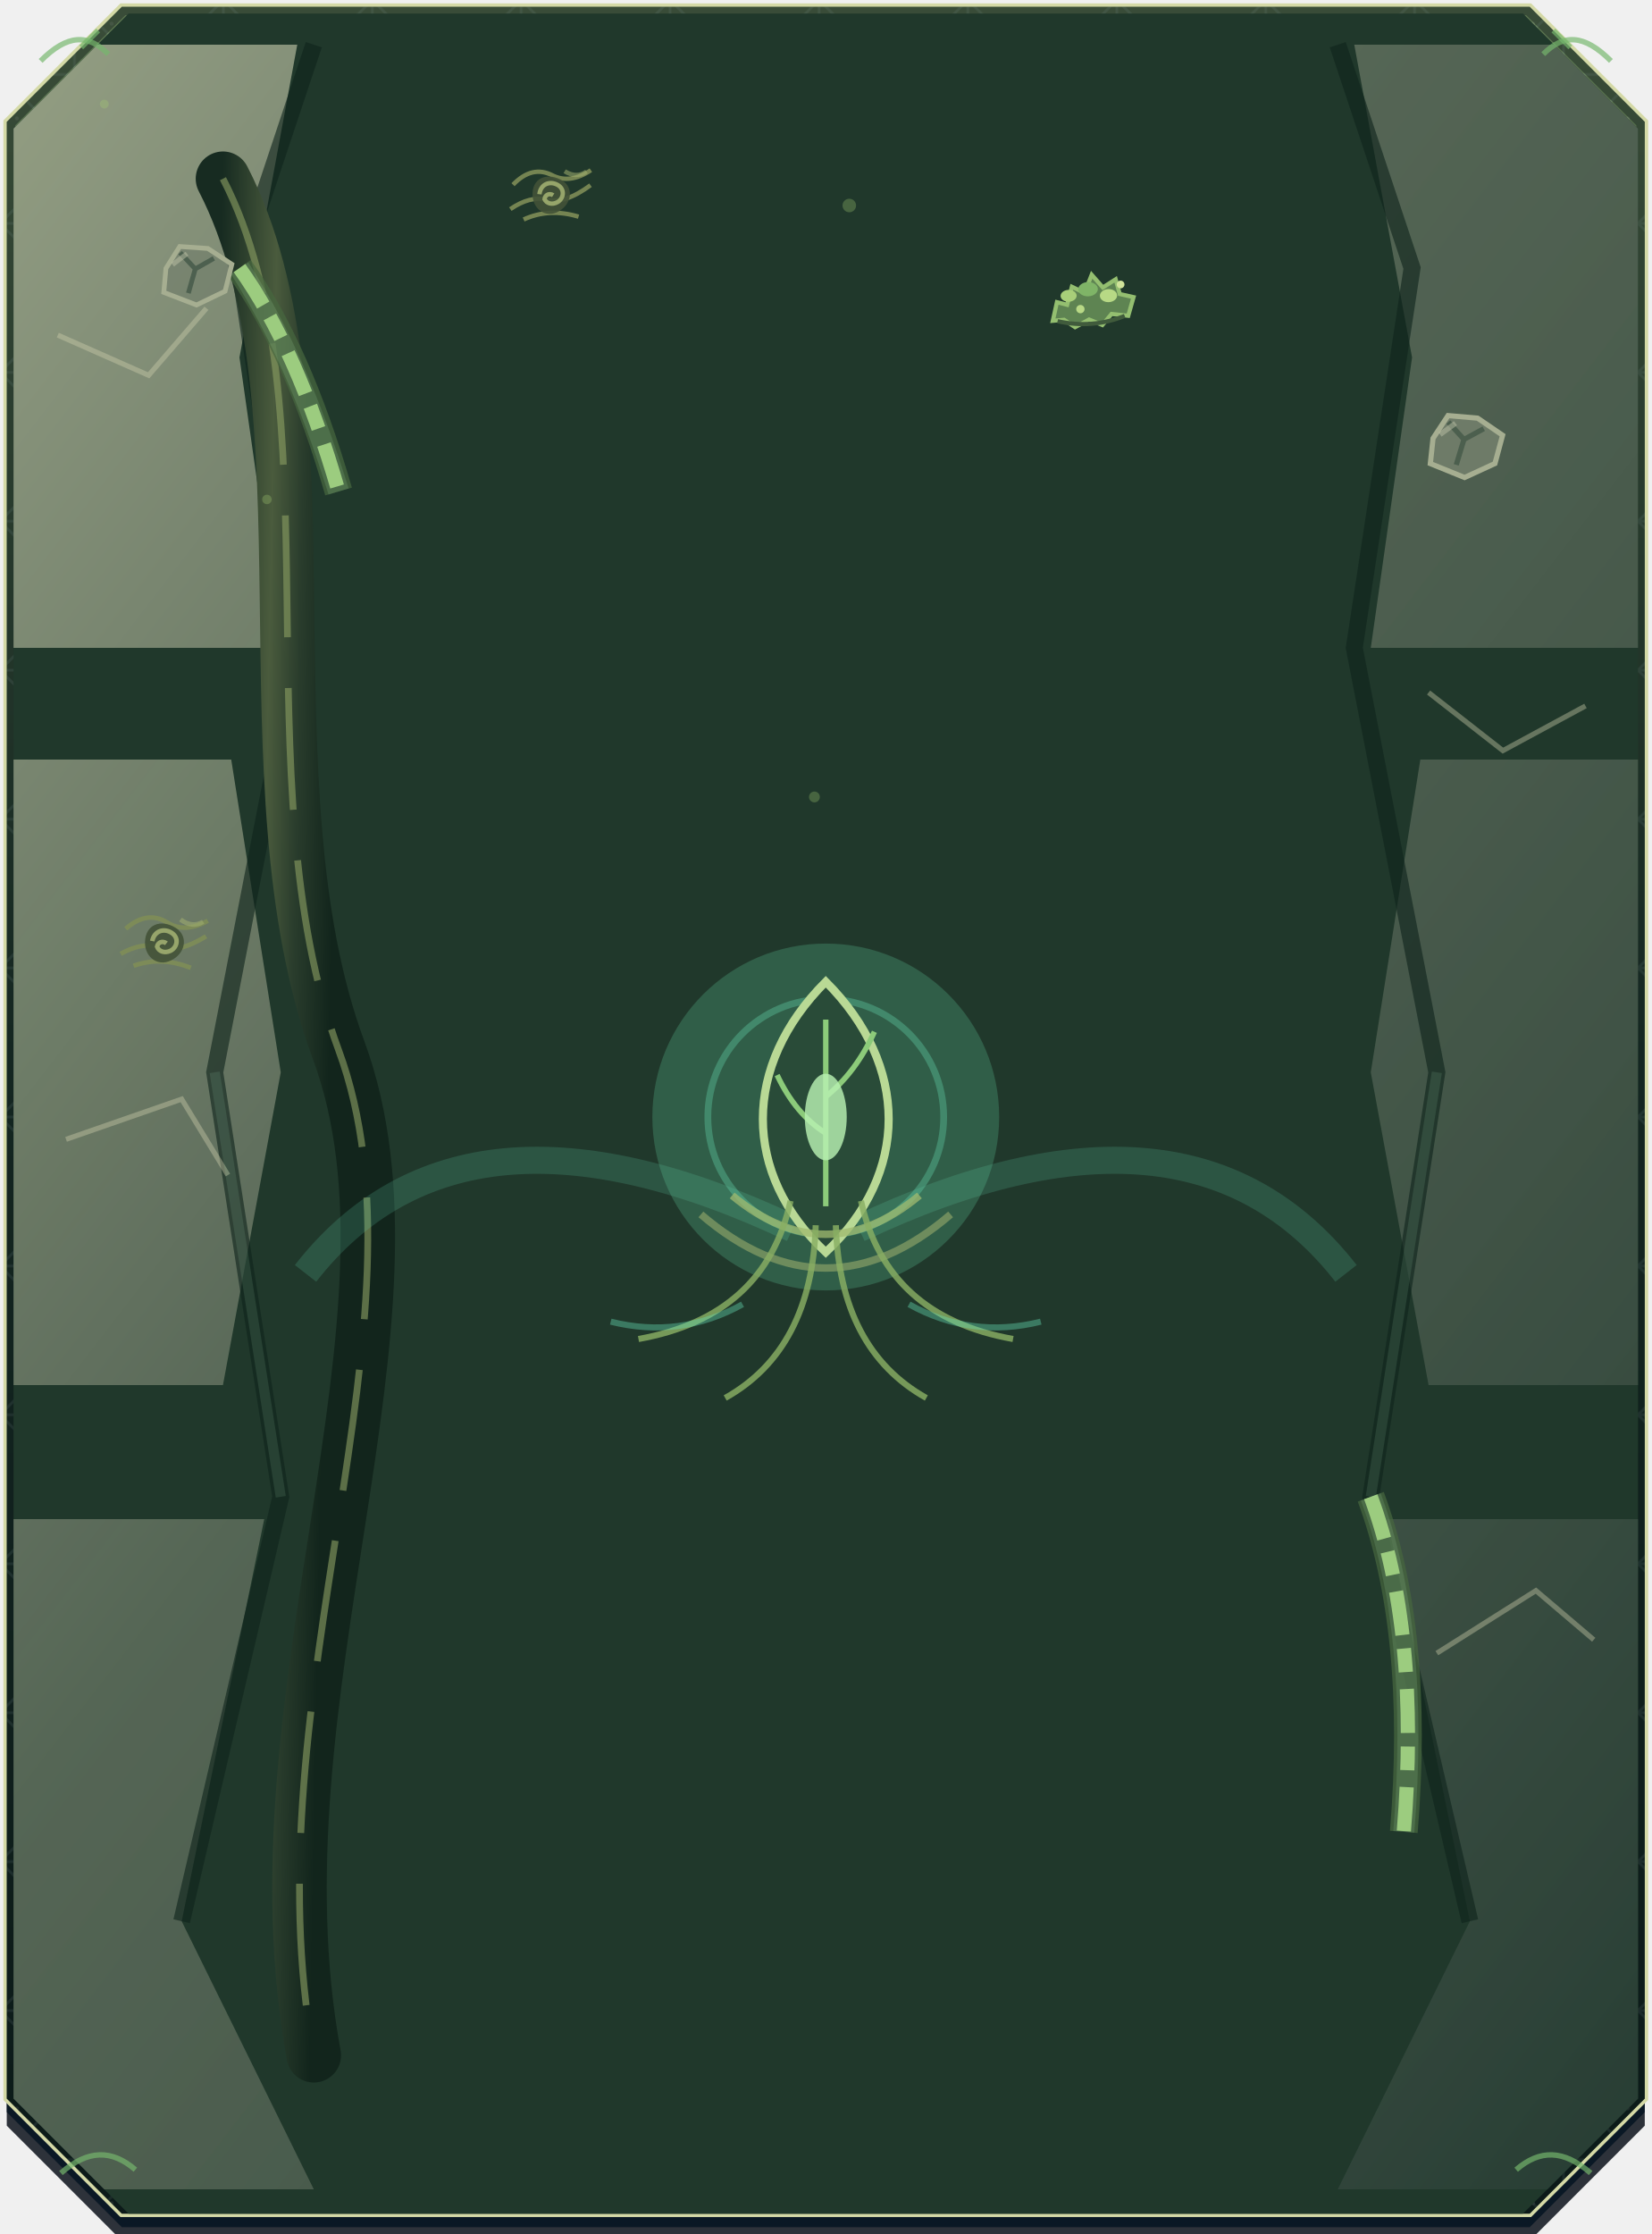
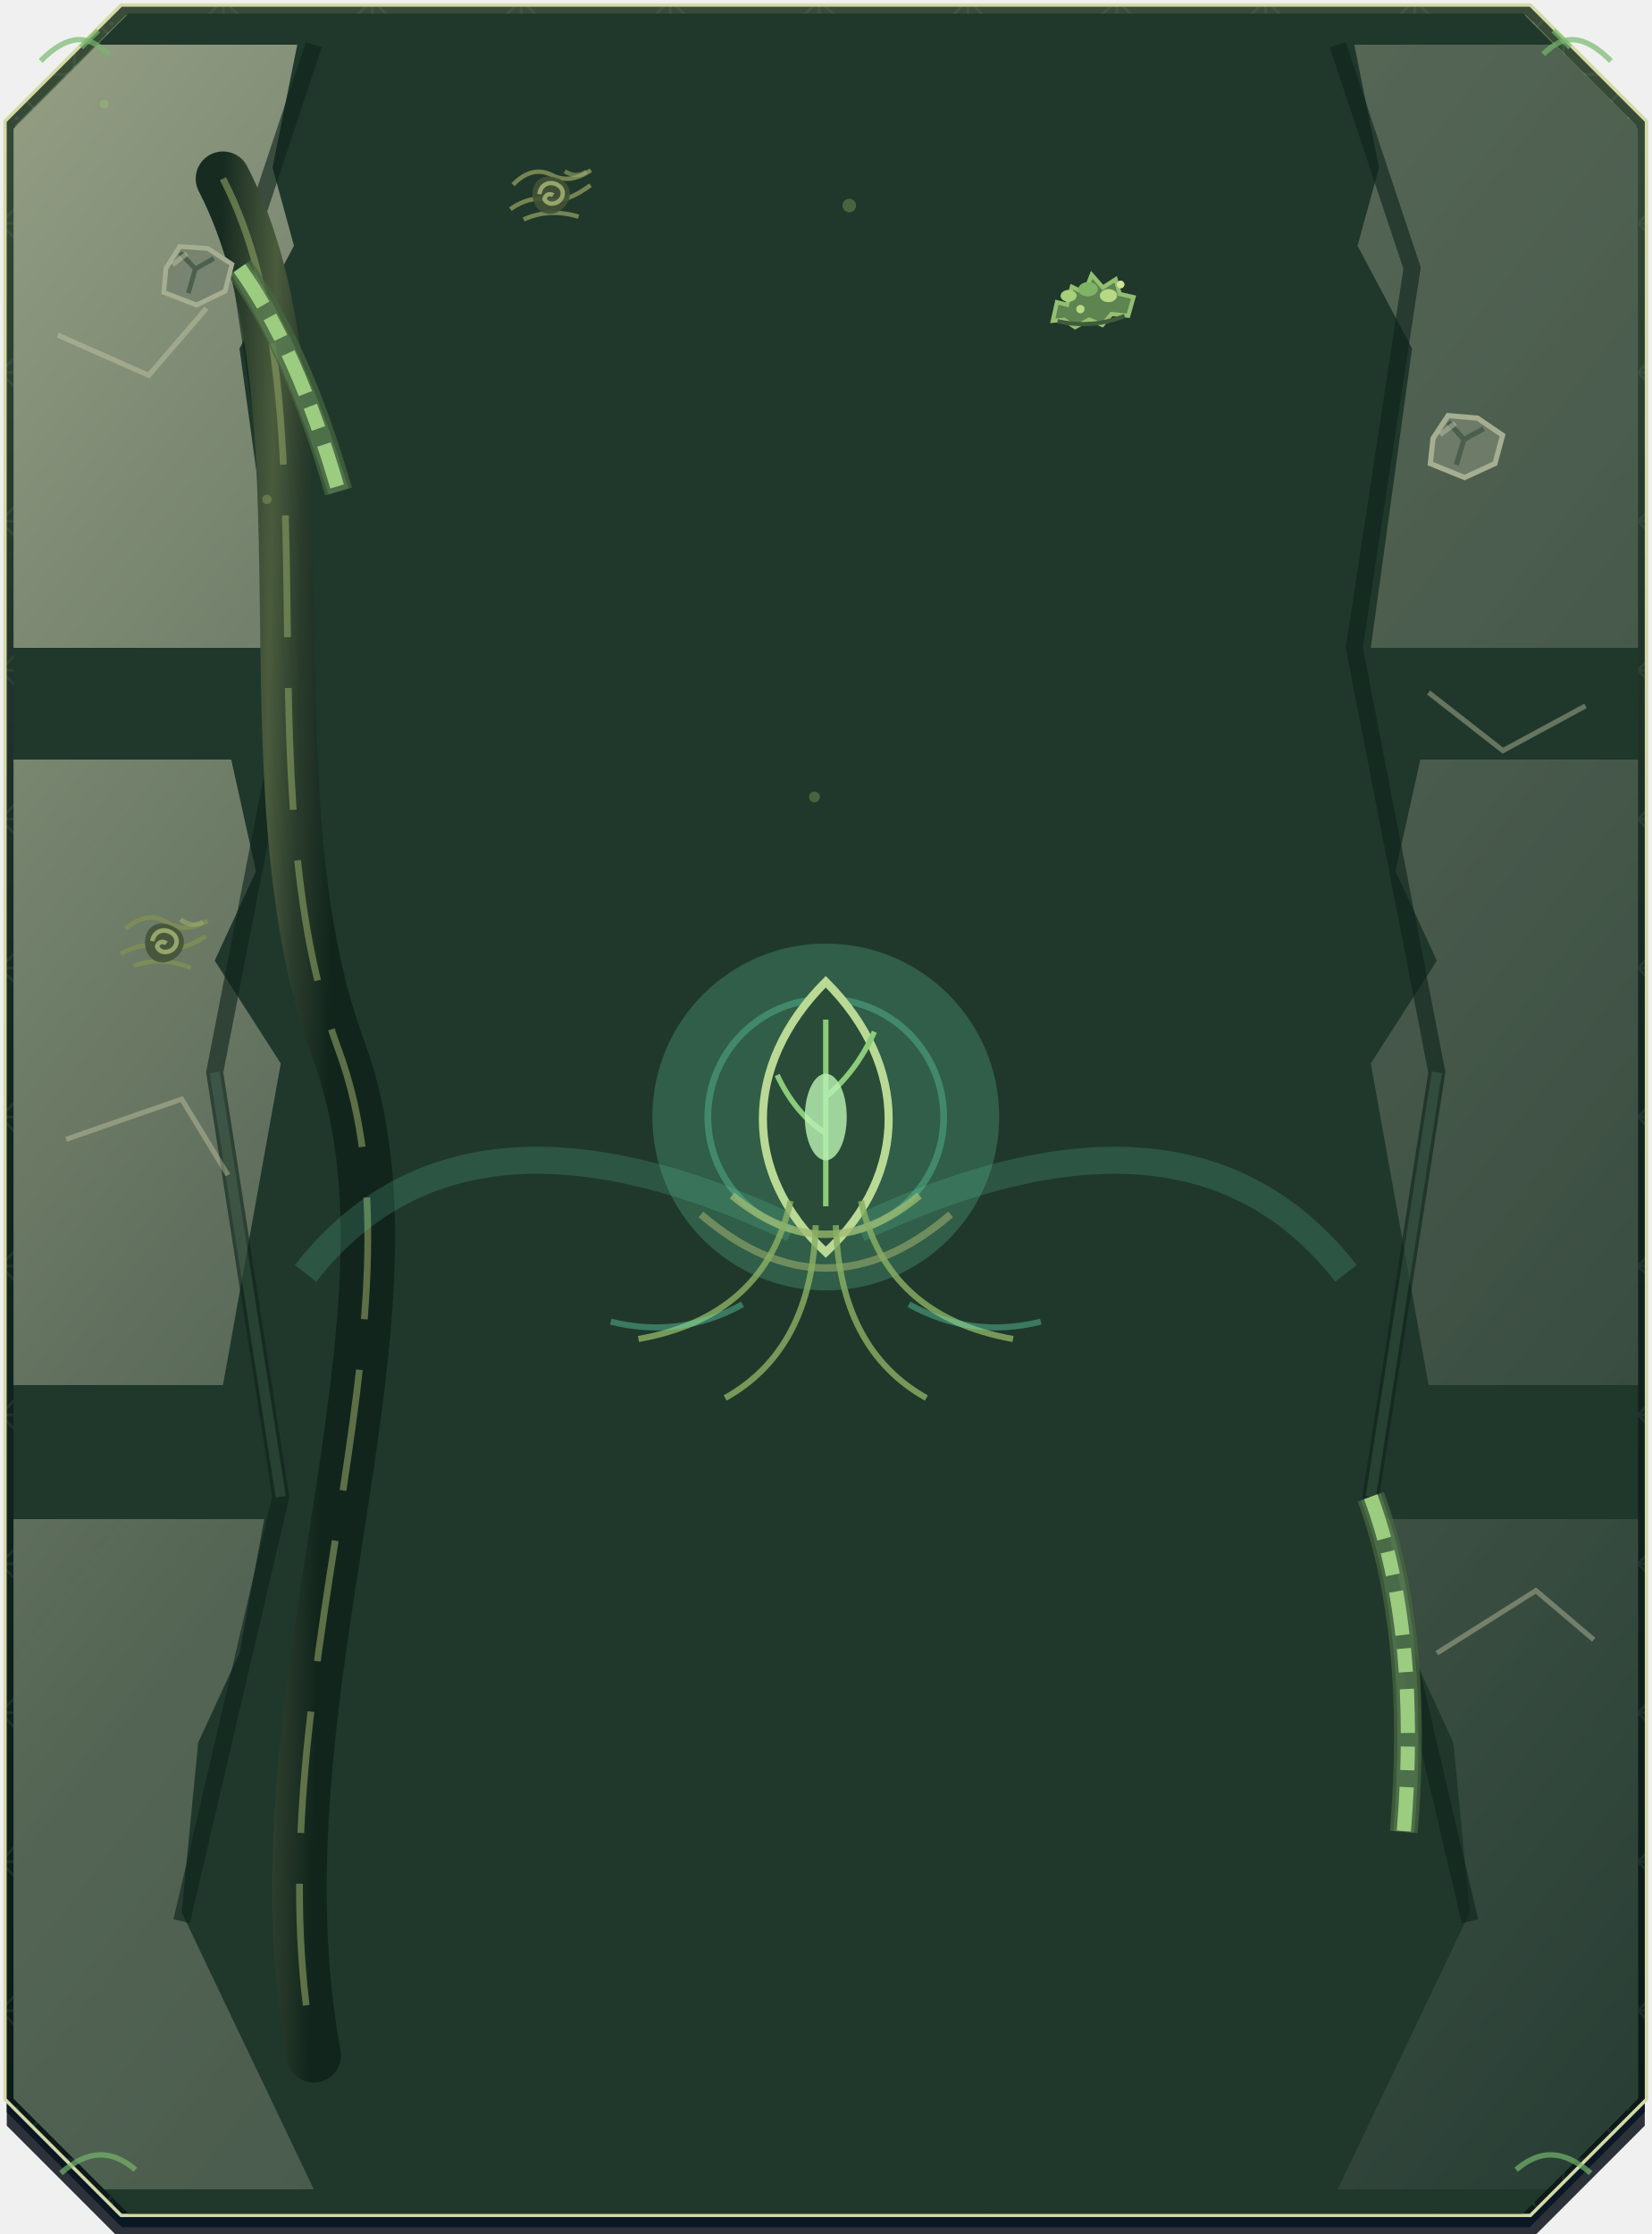
<svg xmlns="http://www.w3.org/2000/svg" width="976" height="1320" viewBox="0 0 488 660" role="img" aria-label="M7 panel normal" data-style="m11-enchanted-forest@0.1.0" data-geometry-shape="chamfered-angular" data-corner-radius="2" data-end-cap-depth="34">
  <defs>
    <linearGradient id="m11-panel-488x660-normal-plate" x1="0" y1="0" x2="0" y2="1">
      <stop offset="0" stop-color="#5C7650" />
      <stop offset=".48" stop-color="#20382B" />
      <stop offset="1" stop-color="#13251E" />
    </linearGradient>
    <linearGradient id="m11-panel-488x660-normal-primary" x1="0" y1="0" x2="0" y2="1">
      <stop offset="0" stop-color="#F1E8C8" />
      <stop offset=".45" stop-color="#66D9B2" />
      <stop offset="1" stop-color="#2A856F" />
    </linearGradient>
    <linearGradient id="m11-panel-488x660-normal-energy" x1="0" y1="0" x2="1" y2="0">
      <stop offset="0" stop-color="#B8E0A5" stop-opacity="0" />
      <stop offset=".5" stop-color="#B8E0A5" stop-opacity=".86" />
      <stop offset="1" stop-color="#B8E0A5" stop-opacity="0" />
    </linearGradient>
    <pattern id="m11-panel-488x660-normal-grain" width="28" height="28" patternUnits="userSpaceOnUse">
      <circle cx="5" cy="7" r=".6" fill="#FFFFFF" fill-opacity=".12" />
      <circle cx="20" cy="15" r=".45" fill="#061321" fill-opacity=".2" />
    </pattern>
    <pattern id="m11-panel-488x660-normal-plate-pattern" width="44" height="44" patternUnits="userSpaceOnUse">
      <path d="M0 22H44M22 0V44M0 22L22 0 44 22 22 44Z" fill="none" stroke="#D8FBFF" stroke-opacity=".12" stroke-width=".8" />
    </pattern>
    <mask id="m11-panel-488x660-normal-mask">
      <path d="M36 2H452L486 36V620L452 654H36L2 620V36Z" fill="white" />
    </mask>
  </defs>
  <g opacity="1">
    <g id="m11-panel-488x660-normal-outer-shadow" data-layer="outer-shadow" transform="translate(0 8)">
      <path d="M36 2H452L486 36V620L452 654H36L2 620V36Z" fill="#020812" opacity=".82" />
    </g>
    <g id="m11-panel-488x660-normal-connected-depth" data-layer="connected-depth" transform="translate(0 4)">
      <path d="M36 2H452L486 36V620L452 654H36L2 620V36Z" fill="#071522" opacity=".9" />
    </g>
    <g id="m11-panel-488x660-normal-outer-frame" data-layer="outer-frame">
      <path d="M36 2H452L486 36V620L452 654H36L2 620V36Z" fill="#071421" stroke="#D4D9A6" stroke-width="2" stroke-linejoin="miter" />
    </g>
    <g id="m11-panel-488x660-normal-inner-plate-fill" data-layer="inner-plate-fill">
      <path d="M36 2H452L486 36V620L452 654H36L2 620V36Z" fill="url(#m11-panel-488x660-normal-plate)" />
    </g>
    <g id="m11-panel-488x660-normal-surface-grain" data-layer="surface-grain" data-material-source="m8-ice-grain" mask="url(#m11-panel-488x660-normal-mask)">
      <rect width="488" height="660" fill="url(#m11-panel-488x660-normal-grain)" />
    </g>
    <g id="m11-panel-488x660-normal-surface-pattern" data-layer="surface-pattern" data-material-source="m8-crystal-facet-pattern" mask="url(#m11-panel-488x660-normal-mask)">
      <rect width="488" height="660" fill="url(#m11-panel-488x660-normal-plate-pattern)" />
    </g>
    <g id="m11-panel-488x660-normal-side-bevel-shade" data-layer="side-bevel-shade" mask="url(#m11-panel-488x660-normal-mask)">
      <path d="M36 2H452L486 36V620L452 654H36L2 620V36Z" fill="none" stroke="#020812" stroke-opacity=".38" stroke-width="5" />
    </g>
    <g id="m11-panel-488x660-normal-top-bevel-highlight" data-layer="top-bevel-highlight" mask="url(#m11-panel-488x660-normal-mask)">
      <path d="M44 8H444" stroke="#FFFFFF" stroke-opacity=".55" stroke-width="3" stroke-linecap="square" />
    </g>
    <g id="m11-panel-488x660-normal-cold-edge-accent" data-layer="cold-edge-accent" data-material-source="m8-cold-edge-accent" mask="url(#m11-panel-488x660-normal-mask)">
      <rect x="34" y="6" width="420" height="8" fill="url(#m11-panel-488x660-normal-energy)" />
    </g>
    <g id="m11-panel-488x660-normal-ornament-decal" data-layer="ornament-decal" data-material-source="m7-ornament-marks" mask="url(#m11-panel-488x660-normal-mask)">
      <path d="M42 647h16M430 647h16" stroke="#E6FCFF" stroke-opacity=".5" stroke-width="2" />
    </g>
    <g id="m8-panel-crystal-focal" data-layer="crystal-focal" data-slot="editable-crystal-focal" aria-label="editable crystal focal">
      <path d="M244 315l12 15-12 15-12-15Z" fill="#A9F7FF" fill-opacity=".42" stroke="#E8FEFF" stroke-width="1.5" />
      <path d="M244 315v30M232 330h24" stroke="#D7FBFF" stroke-opacity=".8" />
      <path d="M244 320l7 10-7 10-7-10Z" fill="#FFFFFF" fill-opacity=".5" />
    </g>
    <g id="m11-panel-material-stack" data-layer="forest-material-stack" data-material-families="weathered-stone,dark-wood,moss-lichen">
      <path d="M38 4H450L484 38V620L450 654H38L4 620V38Z" fill="#20382B" />
    </g>
    <g id="m11-panel-integrated-material-regions" data-layer="forest-integrated-material-regions" data-integration="construction-profile-connected" data-variation-seed="51731" data-density-class="panel" data-cluster-budget="5" data-speckle-budget="4" data-ornament-budget="4" data-profile-stages="4" data-state-contract="stable-living-presence" data-state="normal">
      <defs>
        <linearGradient id="m11-panel-stone-construction-depth" x2="1" y2="1">
          <stop stop-color="#BAC0A1" stop-opacity=".76" />
          <stop offset=".42" stop-color="#697765" stop-opacity=".72" />
          <stop offset="1" stop-color="#263C33" stop-opacity=".92" />
        </linearGradient>
        <linearGradient id="m11-panel-wood-construction-depth" x2=".8" y2=".2">
          <stop stop-color="#172B21" />
          <stop offset=".45" stop-color="#4A5B3D" />
          <stop offset=".7" stop-color="#293C2C" />
          <stop offset="1" stop-color="#12251C" />
        </linearGradient>
      </defs>
      <clipPath id="m11-panel-construction-clip">
        <path d="M38 4H450L484 38V620L450 654H38L4 620V38Z" />
      </clipPath>
      <g clip-path="url(#m11-panel-construction-clip)">
        <g data-layer="forest-stone-surface-region" data-material-family="stone" data-construction-profile="structural-plate,fracture-field,contact-occlusion,light-facing-bevel">
-           <path d="M0 13.2H87.84L70.76 105.6 82.96 191.4H0ZM0 224.4H68.32L82.96 316.8 65.88 409.2H0ZM0 448.8H78.08L53.68 567.6 92.72 646.8H0ZM488 13.2H400.16L417.24 105.6 405.04 191.4H488ZM488 224.4H419.68L405.04 316.8 422.12 409.2H488ZM488 448.8H409.92L434.32 567.6 395.28 646.8H488Z" fill="url(#m11-panel-stone-construction-depth)" />
+           <path d="M0 13.2H87.84L80.52 49.5 86.864 72.6 70.76 102.977 82.96 191.4H0ZM0 224.4H68.32L75.64 257.4 63.44 283.8 82.96 314.177 65.88 409.2H0ZM0 448.8H78.08L70.76 488.4 58.56 514.8 53.68 564.977 92.72 646.8H0ZM488 13.2H400.16L407.48 49.5 401.136 72.6 417.24 102.977 405.04 191.4H488ZM488 224.4H419.68L412.36 257.4 424.56 283.8 405.04 314.177 422.12 409.2H488ZM488 448.8H409.92L417.24 488.4 429.44 514.8 434.32 564.977 395.28 646.8H488Z" fill="url(#m11-panel-stone-construction-depth)" />
          <path data-layer="forest-stone-contact-occlusion" d="M92.72 13.2L70.76 79.2 87.84 191.4 63.44 316.8 82.96 442.2 53.68 567.6M395.28 13.2L417.24 79.2 400.16 191.4 424.56 316.8 405.04 442.2 434.32 567.6" fill="none" stroke="#10241C" stroke-width="5" stroke-opacity=".62" />
          <path data-layer="forest-stone-fracture-field" d="M17.08 99l26.84 11.88 17.08-19.8M19.52 336.6l34.16-11.88 13.664 22.44M422.12 204.6l21.96 17.16 24.4-13.2M424.56 488.4l29.28-18.48 17.08 14.52" fill="none" stroke="#D0D1AE" stroke-width="1.5" stroke-opacity="0.40" />
          <path data-layer="forest-stone-light-facing-bevel" d="M0 0H92.72M395.28 0H488" stroke="#D9D9B2" stroke-width="2.2" stroke-opacity="0.38" />
        </g>
        <g data-layer="forest-wood-surface-region" data-material-family="wood" data-growth-vector="vertical-canopy" data-construction-profile="growth-vector-body,tapered-relief,anchored-knot,masked-termination">
          <path data-layer="forest-wood-growth-body" d="M65.88 52.8C100.04 118.8 70.76 231 100.04 310.2S73.2 501.6 92.72 607.2MM422.12 52.8C387.96 118.8 417.24 231 387.96 310.2S414.8 501.6 395.28 607.2" fill="none" stroke="url(#m11-panel-wood-construction-depth)" stroke-width="16.1" stroke-linecap="round" />
          <path data-layer="forest-wood-relief-bands" d="M65.88 52.8C100.04 118.8 70.76 231 100.04 310.2S73.2 501.6 92.72 607.2MM422.12 52.8C387.96 118.8 417.24 231 387.96 310.2S414.8 501.6 395.28 607.2" fill="none" stroke="#8A9C61" stroke-width="2" stroke-opacity="0.62" stroke-dasharray="36 15" />
        </g>
        <g data-layer="forest-moss-surface-region" data-material-family="moss" data-substrate="stone-wood-damp-seam" data-construction-profile="anchored-substrate,irregular-transition,receiver-tint">
          <path data-layer="forest-moss-substrate" d="M70.76 79.2Q87.84 102.977 100.04 145.2M405.04 442.2Q419.68 481.8 414.8 541.2" fill="none" stroke="#47673F" stroke-width="8.2" stroke-opacity=".72" />
          <path data-layer="forest-moss-coverage-transition" d="M70.76 79.2Q87.84 102.977 100.04 145.2M405.04 442.2Q419.68 481.8 414.8 541.2" fill="none" stroke="#98C676" stroke-width="4.2" stroke-dasharray="13 4 7 5" />
        </g>
        <g data-layer="forest-living-light-surface-response" data-material-family="living-light" data-light-response="focal-to-stone-wood-moss-receivers" data-receiver-opacity="0.18">
          <path data-layer="forest-wood-light-receiver" d="M234.24 363Q136.64 316.8 90.28 376.2M253.76 363Q351.36 316.8 397.72 376.2" fill="none" stroke="#66D9B2" stroke-width="8.0" stroke-opacity="0.18" />
          <path data-layer="forest-moss-light-receiver" d="M70.76 79.2Q87.84 105.6 100.04 145.2M405.04 442.2Q419.68 481.8 414.8 541.2" fill="none" stroke="#B8F0B2" stroke-width="6.2" stroke-opacity="0.14" />
          <path data-layer="forest-stone-light-receiver" d="M63.44 316.8L82.96 442.2M424.56 316.8L405.04 442.2" stroke="#A9E7BE" stroke-width="3" stroke-opacity="0.12" />
        </g>
      </g>
    </g>
    <g id="m11-panel-authored-material-clusters" data-layer="forest-authored-material-clusters" data-material-families="stone,wood,moss" data-variation-seed="51731" data-cluster-count="5" data-cluster-scale="component" data-placement="construction-anchor-budgeted">
      <clipPath id="m11-panel-cluster-clip">
        <path d="M38 4H450L484 38V620L450 654H38L4 620V38Z" />
      </clipPath>
      <g clip-path="url(#m11-panel-cluster-clip)">
        <g data-layer="forest-authored-cluster" data-cluster-kind="stone-chip" transform="translate(58.8 81.2) rotate(-3)">
          <g data-layer="forest-stone-chip-cluster" data-material-family="stone" transform="scale(2.012)">
            <path d="M-4.8-1.2l2.2-3.1 4.1.5 3.4 2.5-1.2 3.9-4.3 1.8-4.7-2.1Z" fill="#75816E" fill-opacity=".82" stroke="#A6AE91" stroke-width="0.70" />
            <path d="M-2.6-3.4l2.1 2.5 2.8-1.4M-.5-.9l-1.2 3.5" fill="none" stroke="#495C4C" stroke-width="0.70" stroke-opacity=".9" />
            <path d="M-3.8-1.7l2.2-1.5" stroke="#C0C5A9" stroke-width="0.70" stroke-opacity=".48" />
          </g>
        </g>
        <g data-layer="forest-authored-cluster" data-cluster-kind="wood-knot" transform="translate(162.7 56.4) rotate(-1)">
          <g data-layer="forest-wood-knot-cluster" data-material-family="wood" transform="scale(1.846)">
            <path d="M-6.5 2.8q3.2-2.1 5.8-1.4 2.9.8 7.1-2.2M-6-1.1q3.1-3.1 6.3-1.4 2.8 1.5 6.2-.7M-4.4 4.5q4.1-1.8 8.8-.3" fill="none" stroke="#7F8D57" stroke-width="0.70" stroke-opacity=".9" />
            <path d="M-2.9.7c-.1-2.7 2.2-3.7 4.5-2.5 2 1 1.9 3.5.1 4.8-2.1 1.6-4.5.2-4.6-2.3Z" fill="#435238" fill-opacity=".9" />
            <path d="M-1.8.5c.2-1.6 1.7-2.2 3-1.4 1.1.7.9 2.1-.1 2.7-.9.5-1.8.2-2.1-.5.1-.7.8-1 1.4-.6" fill="none" stroke="#A0AE70" stroke-width="0.70" stroke-opacity=".9" />
            <path d="M2.3-3.1q1.9 1.2 3.5.1" fill="none" stroke="#A0AE70" stroke-width="0.70" stroke-opacity=".55" />
          </g>
        </g>
        <g data-layer="forest-authored-cluster" data-cluster-kind="moss-lichen" transform="translate(322.3 88.4) rotate(-2)">
          <g data-layer="forest-moss-lichen-cluster" data-material-family="moss" transform="scale(1.758)">
            <path d="M-6.5 3.4l.8-3.1 1.7.5.9-3 2.1 1.1 1.3-3 1.8 2.2 2.2-1.3.6 2.5 2.3.6-1 3.1-2.8-.4-1.6 1.8-2.2-1-2.4 1.2-1.8-1.3Z" fill="#668E58" fill-opacity=".88" stroke="#94BF70" stroke-width="0.70" />
            <ellipse cx="-3.7" cy="-.7" rx="1.35" ry="1" fill="#A8CF79" />
            <ellipse cx="-.4" cy="-1.7" rx="1.65" ry="1.2" fill="#7FB467" />
            <ellipse cx="3" cy="-.5" rx="1.45" ry="1.1" fill="#B7D985" />
            <circle cx="5.1" cy="-2.3" r=".65" fill="#D0E39A" />
            <circle cx="-1.8" cy="1.6" r=".7" fill="#B8D986" />
            <path d="M-5.7 3.5q5.8 1.5 11.3-.5" fill="none" stroke="#405B3C" stroke-width="0.70" />
          </g>
        </g>
        <g data-layer="forest-authored-cluster" data-cluster-kind="stone-chip" transform="translate(433.7 131.7) rotate(-2)">
          <g data-layer="forest-stone-chip-cluster" data-material-family="stone" transform="scale(2.121)">
            <path d="M-4.8-1.2l2.2-3.1 4.1.5 3.4 2.5-1.2 3.9-4.3 1.8-4.7-2.1Z" fill="#75816E" fill-opacity=".82" stroke="#A6AE91" stroke-width="0.72" />
            <path d="M-2.6-3.4l2.1 2.5 2.8-1.4M-.5-.9l-1.2 3.5" fill="none" stroke="#495C4C" stroke-width="0.72" stroke-opacity=".9" />
            <path d="M-3.8-1.7l2.2-1.5" stroke="#C0C5A9" stroke-width="0.72" stroke-opacity=".48" />
          </g>
        </g>
        <g data-layer="forest-authored-cluster" data-cluster-kind="wood-knot" transform="translate(48.5 277.3) rotate(4)">
          <g data-layer="forest-wood-knot-cluster" data-material-family="wood" transform="scale(1.922)">
            <path d="M-6.5 2.8q3.2-2.1 5.8-1.4 2.9.8 7.1-2.2M-6-1.1q3.1-3.1 6.3-1.4 2.8 1.5 6.2-.7M-4.4 4.5q4.1-1.8 8.8-.3" fill="none" stroke="#7F8D57" stroke-width="0.70" stroke-opacity=".9" />
            <path d="M-2.9.7c-.1-2.7 2.2-3.7 4.5-2.5 2 1 1.9 3.5.1 4.8-2.1 1.6-4.5.2-4.6-2.3Z" fill="#435238" fill-opacity=".9" />
            <path d="M-1.8.5c.2-1.6 1.7-2.2 3-1.4 1.1.7.9 2.1-.1 2.7-.9.5-1.8.2-2.1-.5.1-.7.8-1 1.4-.6" fill="none" stroke="#A0AE70" stroke-width="0.70" stroke-opacity=".9" />
            <path d="M2.3-3.1q1.9 1.2 3.5.1" fill="none" stroke="#A0AE70" stroke-width="0.70" stroke-opacity=".55" />
          </g>
        </g>
      </g>
    </g>
    <g id="m11-panel-moss-variation" data-layer="forest-variation" data-variation-seed="51731" data-variation-baseline="false" data-speckle-count="4" fill="#A6CC72" fill-opacity=".3">
      <circle cx="250.95" cy="60.71" r="2.0" />
      <circle cx="240.65" cy="235.45" r="1.6" />
      <circle cx="30.82" cy="30.75" r="1.3" />
      <circle cx="78.87" cy="147.55" r="1.4" />
    </g>
    <g id="m11-panel-leaf-vine-ornament" data-layer="forest-ornament" data-ornament="leaf-vine" data-ornament-count="4" fill="none" stroke="#76B86D" stroke-opacity=".68" stroke-width="1.6">
      <path d="M12 18c8-8 14-8 20-2M476 18c-8-8-14-8-20-2" />
      <path d="M24 14l5-5M464 14l-5-5" />
      <path d="M18 642c8-7 15-7 22-1M470 642c-8-7-15-7-22-1" />
    </g>
    <g id="m11-panel-luminous-seed" data-layer="luminous-seed-focal" data-focal="m11-luminous-seed" data-focal-state="normal" data-state-contract="stable-living-presence" data-emitter-opacity="0.24" data-halo-opacity=".40" data-halo-extent-ratio=".12">
      <circle cx="244" cy="330" r="51.24" fill="#65D5A4" fill-opacity="0.24" />
      <circle cx="244" cy="330" r="34.843" fill="none" stroke="#66D9B2" stroke-width="2" stroke-opacity="0.34" />
      <path d="M244 290.033C268.78 314.812 268.78 346.786 244 369.967C219.22 346.786 219.22 314.812 244 290.033Z" fill="#294B38" stroke="#B9D995" stroke-width="2.4" />
      <path d="M244 301.224V356.378M244 324.005q8.921-7.194 14.372-19.184M244 334.796q-8.921-5.595-14.372-17.186" fill="none" stroke="#8CCB7A" stroke-width="1.6" />
      <ellipse cx="244" cy="330" rx="6.195" ry="12.79" fill="#B8F0B2" fill-opacity="0.82" />
    </g>
    <g id="m11-panel-seed-support" data-layer="forest-focal-support" data-focal-depth="woven-root-cradle" fill="none" stroke="#6E8C5D" stroke-width="2.2">
      <path d="M207.107 358.776Q244 390.463 280.893 358.776" />
      <path d="M216.33 353.181Q244 376.116 271.67 353.181" stroke="#A0B96F" stroke-opacity=".75" />
    </g>
    <g id="m11-panel-seed-roots" data-layer="forest-focal-roots" data-focal-depth="seed-support-roots" fill="none" stroke="#89AE63" stroke-opacity=".82" stroke-width="1.8">
      <path d="M233.593 354.78Q226.066 388.926 188.661 395.587M254.407 354.78Q261.934 388.926 299.339 395.587M241.026 361.974Q239.901 398.662 214.281 413.009M246.974 361.974Q248.099 398.662 273.719 413.009" />
      <path data-layer="forest-focal-light-interaction" d="M219.405 385.339Q200.958 395.587 180.462 390.463M268.595 385.339Q287.042 395.587 307.538 390.463" stroke="#66D9B2" stroke-opacity="0.40" />
    </g>
    <g id="m11-enchanted-forest-panel-content" data-layer="content" data-slot="editable-panel-content" data-safe-x="48" data-safe-y="8" data-safe-width="392" data-safe-height="642" />
  </g>
</svg>
